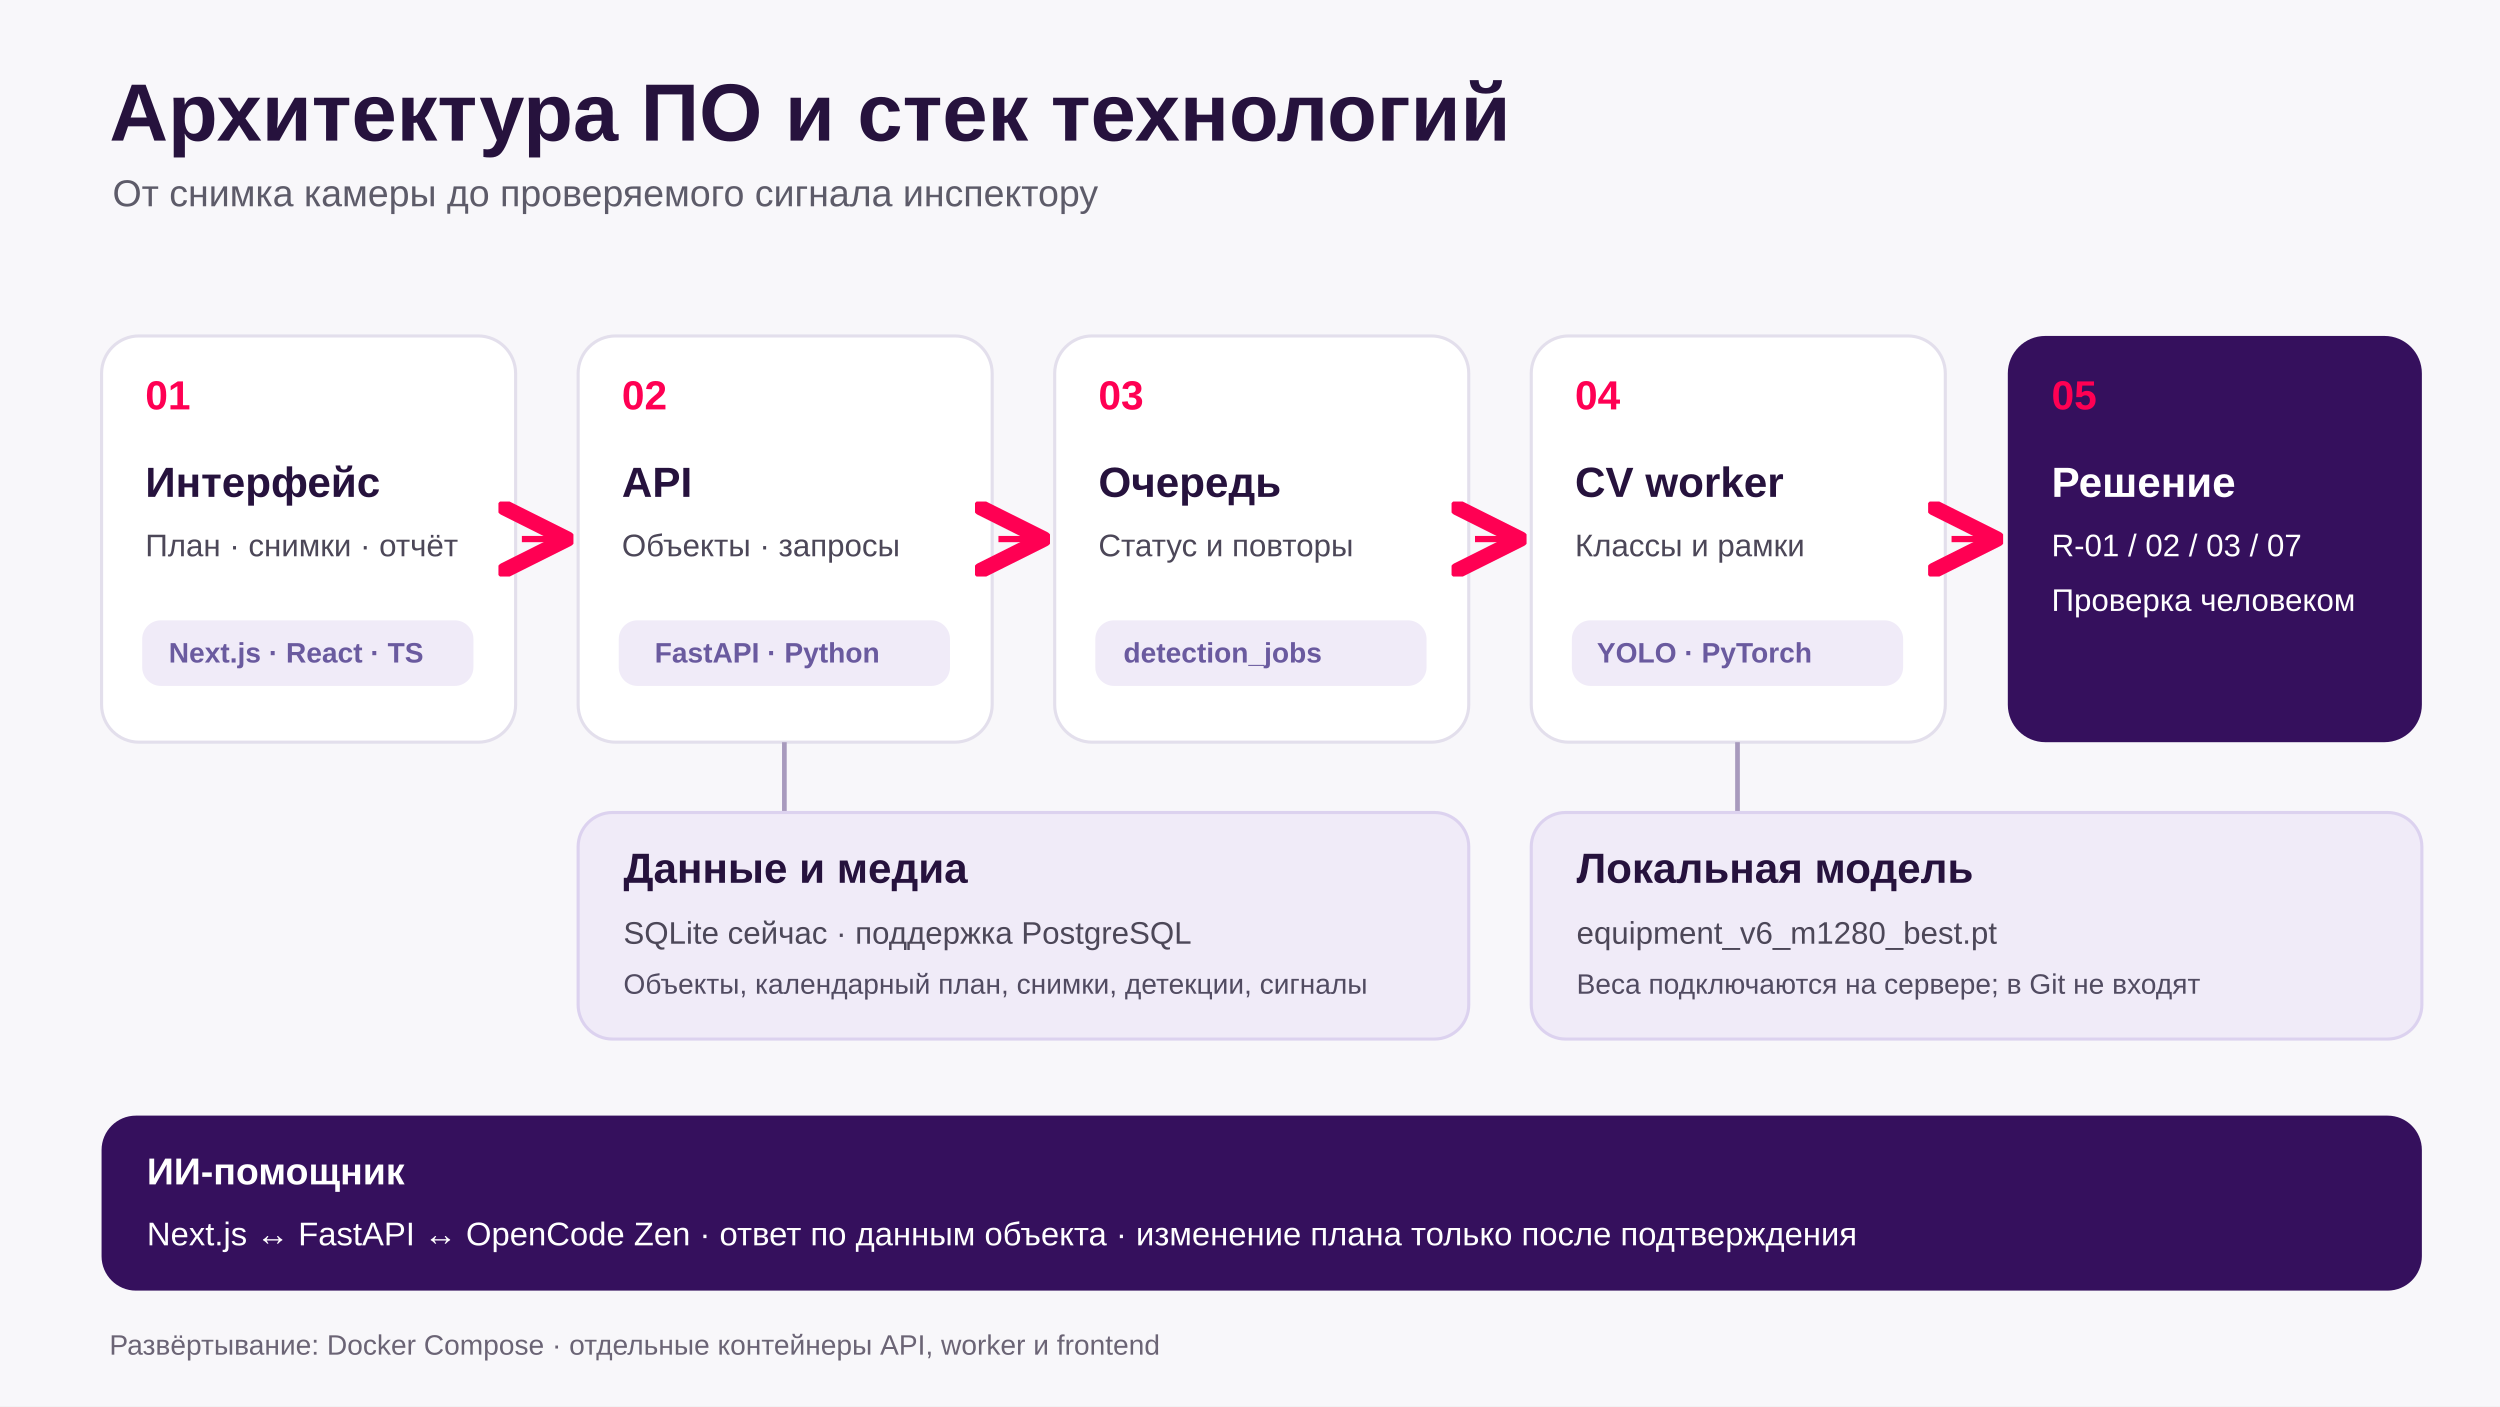
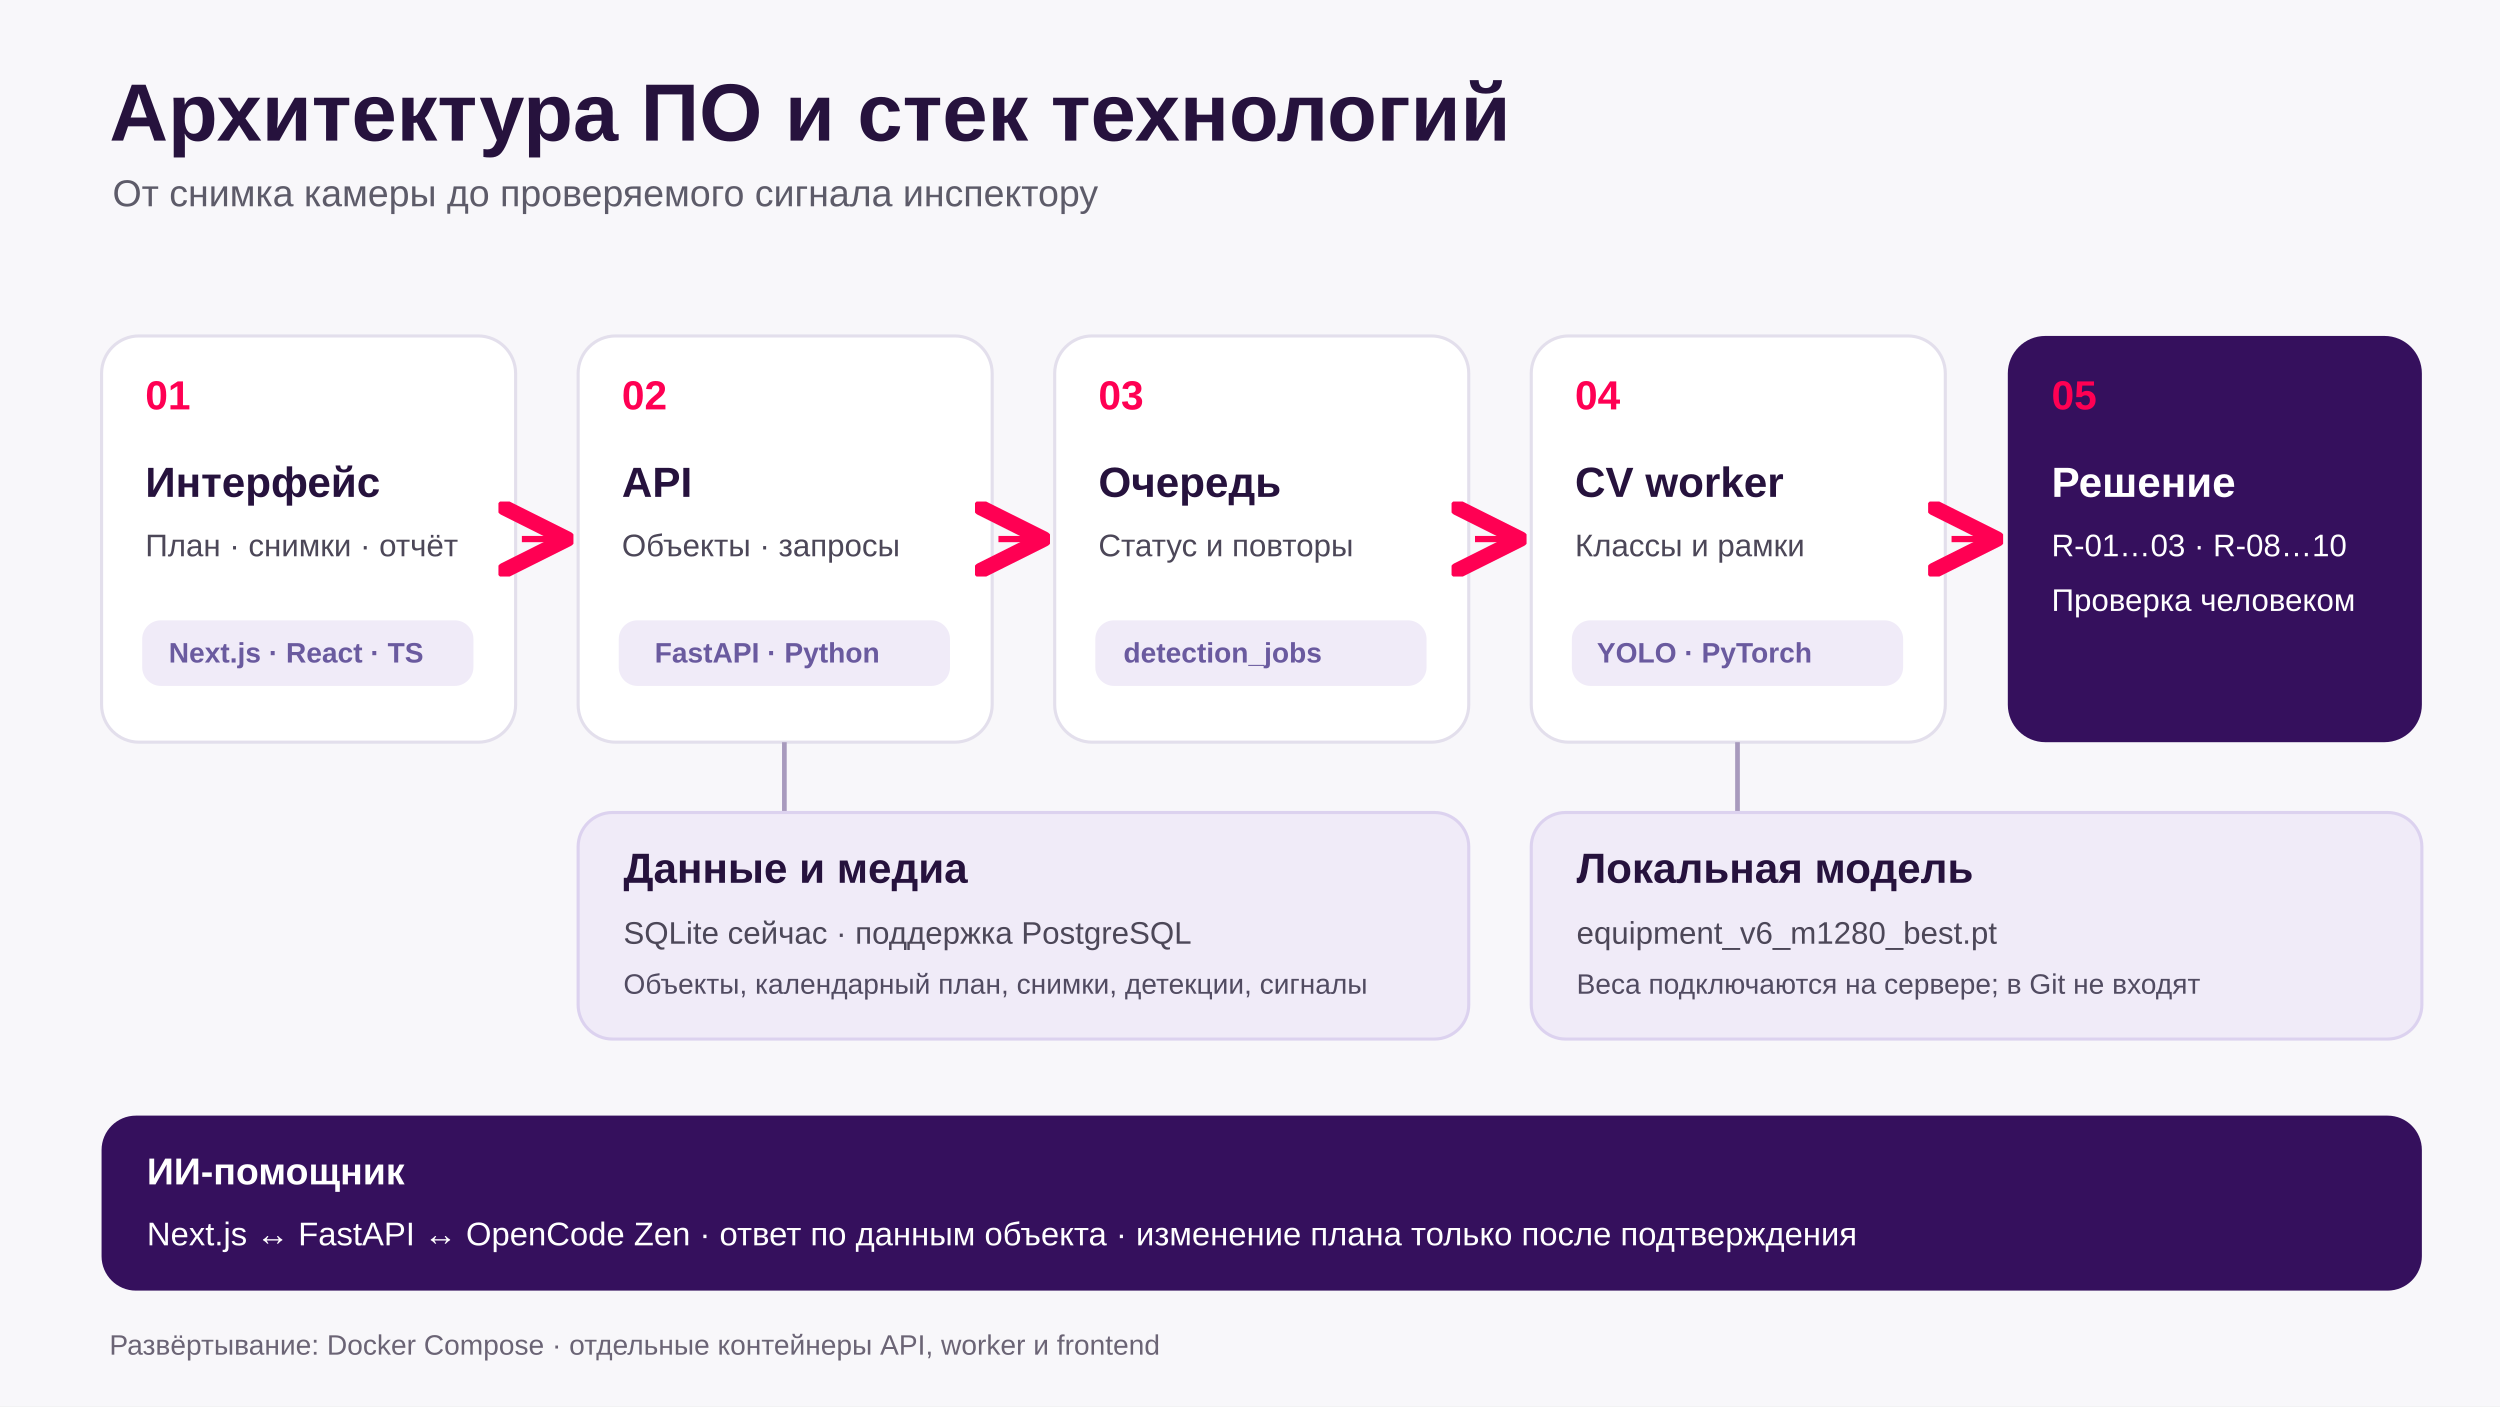
<svg xmlns="http://www.w3.org/2000/svg" viewBox="0 0 1600 900" role="img" aria-labelledby="title description">
  <defs>
    <marker id="arrow" markerWidth="12" markerHeight="12" refX="10" refY="6" orient="auto">
      <path d="M1 1 L11 6 L1 11" fill="none" stroke="#FF0053" stroke-width="2.5" stroke-linecap="round" stroke-linejoin="round" />
    </marker>
    <style>
      .title{font:700 52px Arial,sans-serif;fill:#26123D}
      .sub{font:24px Arial,sans-serif;fill:#5D5B69}
      .num{font:700 26px Arial,sans-serif;fill:#FF0053}
      .heading{font:700 27px Arial,sans-serif;fill:#26123D}
      .body{font:20px Arial,sans-serif;fill:#4C4758}
      .tag{font:700 18px Arial,sans-serif;fill:#6A5A9F}
      .small{font:18px Arial,sans-serif;fill:#514B61}
      .white{fill:white}
      .node{fill:white;stroke:#E3DFEC;stroke-width:2}
      .support{fill:#F0EBF8;stroke:#DCD2EF;stroke-width:2}
      .line{fill:none;stroke:#FF0053;stroke-width:4;marker-end:url(#arrow)}
      .link{fill:none;stroke:#A89ABD;stroke-width:3}
    </style>
  </defs>
  <rect width="1600" height="900" fill="#F8F7FA" />
  <text class="title" x="70" y="90">Архитектура ПО и стек технологий</text>
  <text class="sub" x="72" y="132">От снимка камеры до проверяемого сигнала инспектору</text>
  <rect class="node" x="65" y="215" width="265" height="260" rx="24" />
  <text class="num" x="93" y="262">01</text>
  <text class="heading" x="93" y="318">Интерфейс</text>
  <text class="body" x="93" y="356">План · снимки · отчёт</text>
  <rect x="91" y="397" width="212" height="42" rx="12" fill="#F0EBF8" />
  <text class="tag" x="108" y="424">Next.js · React · TS</text>
  <rect class="node" x="370" y="215" width="265" height="260" rx="24" />
  <text class="num" x="398" y="262">02</text>
  <text class="heading" x="398" y="318">API</text>
  <text class="body" x="398" y="356">Объекты · запросы</text>
  <rect x="396" y="397" width="212" height="42" rx="12" fill="#F0EBF8" />
  <text class="tag" x="419" y="424">FastAPI · Python</text>
  <rect class="node" x="675" y="215" width="265" height="260" rx="24" />
  <text class="num" x="703" y="262">03</text>
  <text class="heading" x="703" y="318">Очередь</text>
  <text class="body" x="703" y="356">Статус и повторы</text>
  <rect x="701" y="397" width="212" height="42" rx="12" fill="#F0EBF8" />
  <text class="tag" x="719" y="424">detection_jobs</text>
  <rect class="node" x="980" y="215" width="265" height="260" rx="24" />
  <text class="num" x="1008" y="262">04</text>
  <text class="heading" x="1008" y="318">CV worker</text>
  <text class="body" x="1008" y="356">Классы и рамки</text>
  <rect x="1006" y="397" width="212" height="42" rx="12" fill="#F0EBF8" />
  <text class="tag" x="1022" y="424">YOLO · PyTorch</text>
  <rect x="1285" y="215" width="265" height="260" rx="24" fill="#35105D" />
  <text class="num" x="1313" y="262">05</text>
  <text class="heading white" x="1313" y="318">Решение</text>
-   <text class="body white" x="1313" y="356">R-01 / 02 / 03 / 07</text>
+   <text class="body white" x="1313" y="356">R-01…03 · R-08…10</text>
  <text class="body white" x="1313" y="391">Проверка человеком</text>
  <path class="line" d="M334 345 H359" />
  <path class="line" d="M639 345 H664" />
  <path class="line" d="M944 345 H969" />
  <path class="line" d="M1249 345 H1274" />
  <path class="link" d="M502 475 V520" />
  <path class="link" d="M1112 475 V520" />
  <rect class="support" x="370" y="520" width="570" height="145" rx="22" />
  <text class="heading" x="399" y="565">Данные и медиа</text>
  <text class="body" x="399" y="604">SQLite сейчас · поддержка PostgreSQL</text>
  <text class="small" x="399" y="636">Объекты, календарный план, снимки, детекции, сигналы</text>
  <rect class="support" x="980" y="520" width="570" height="145" rx="22" />
  <text class="heading" x="1009" y="565">Локальная модель</text>
  <text class="body" x="1009" y="604">equipment_v6_m1280_best.pt</text>
  <text class="small" x="1009" y="636">Веса подключаются на сервере; в Git не входят</text>
  <rect x="65" y="714" width="1485" height="112" rx="22" fill="#35105D" />
  <text x="94" y="758" style="font:700 24px Arial,sans-serif;fill:white">ИИ-помощник</text>
  <text x="94" y="797" style="font:21px Arial,sans-serif;fill:white">Next.js ↔ FastAPI ↔ OpenCode Zen · ответ по данным объекта · изменение плана только после подтверждения</text>
  <text x="70" y="867" style="font:18px Arial,sans-serif;fill:#6B6475">Развёртывание: Docker Compose · отдельные контейнеры API, worker и frontend</text>
</svg>
